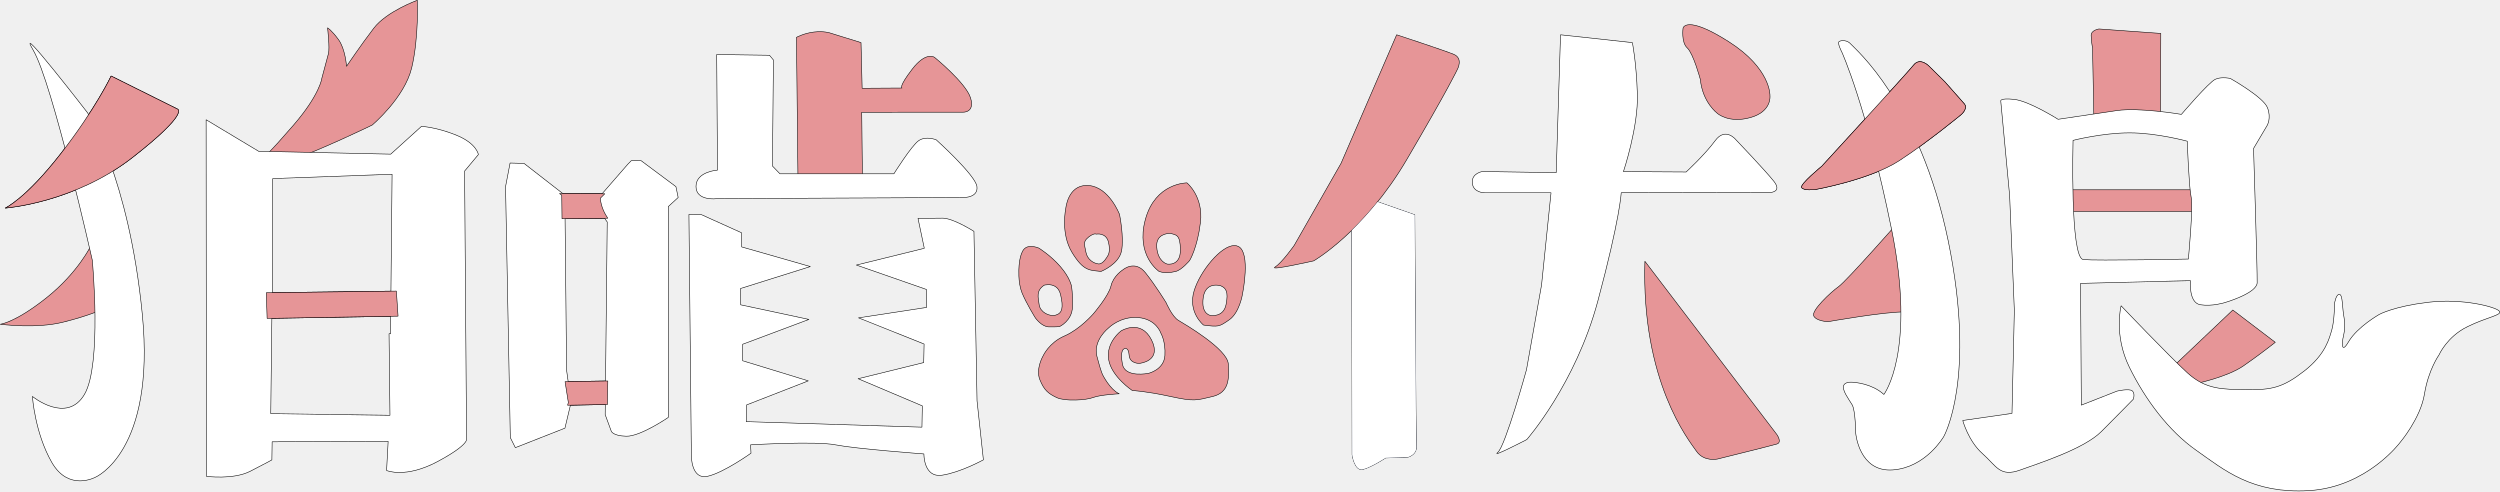
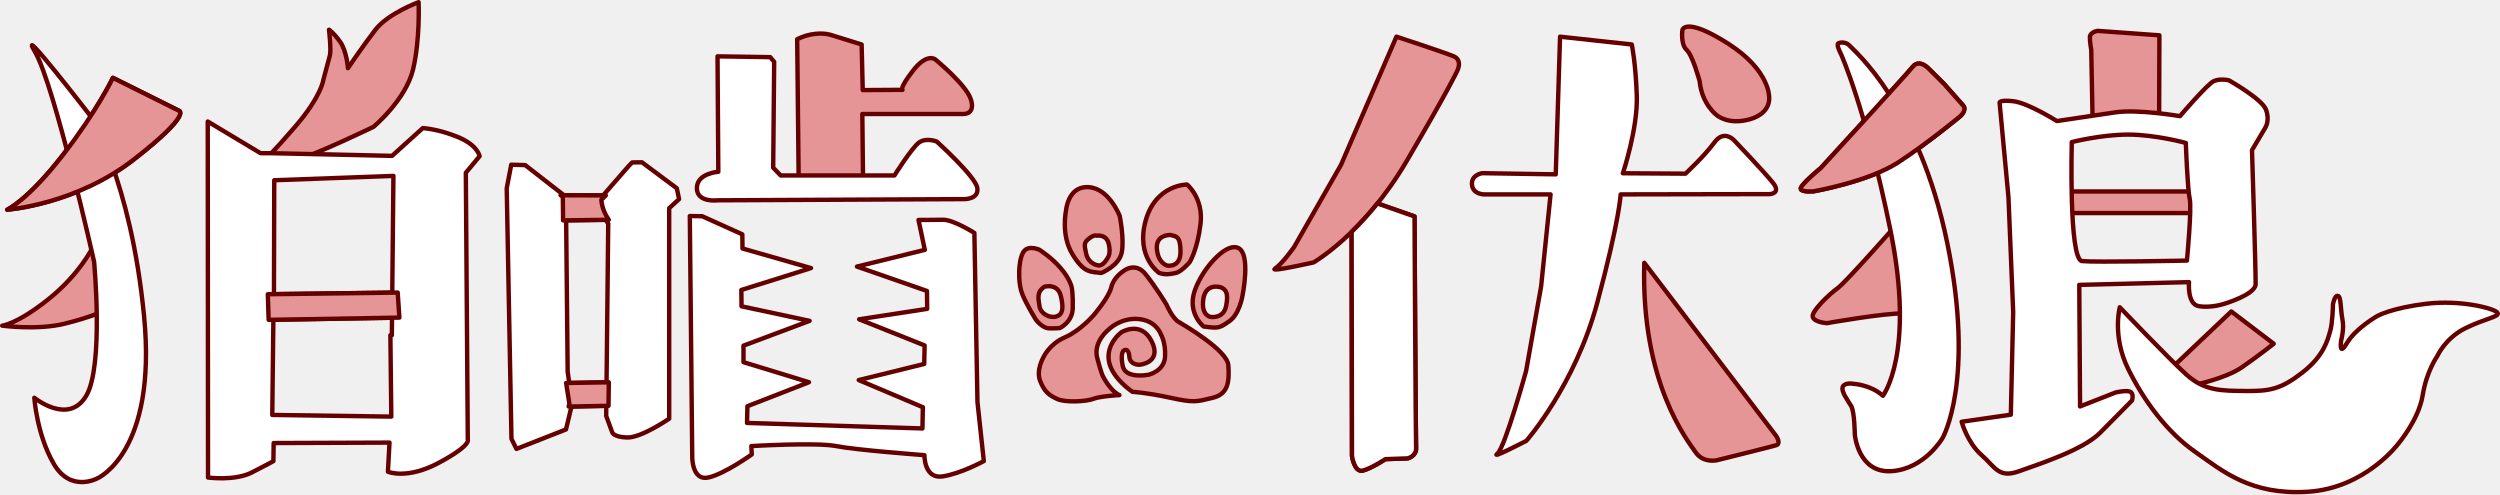
- <svg xmlns="http://www.w3.org/2000/svg" version="1.1" id="svg132" width="282.98" height="55.6" viewBox="0 0 282.98 55.6" xml:space="preserve">
+ <svg xmlns="http://www.w3.org/2000/svg" version="1.1" id="svg132" width="283.418" height="56.04" viewBox="0 0 283.418 56.04" xml:space="preserve">
  <defs id="defs136" />
-   <g id="g138" transform="translate(-595.2174,-374.5137)">
-     <g id="g23767" transform="matrix(0.1534879,0,0,0.1534879,359.3286,67.09553)" style="stroke:#000000;stroke-width:0.391;stroke-dasharray:none;stroke-opacity:1">
-       <g id="g488" transform="matrix(9.348291,0,0,9.348291,1008.48,1293.523)" style="stroke:#000000;stroke-width:0.042;stroke-dasharray:none;stroke-opacity:1">
-         <g id="g11281" style="stroke:#000000;stroke-width:0.042;stroke-dasharray:none;stroke-opacity:1">
-           <g id="g11271" style="stroke:#000000;stroke-width:0.042;stroke-dasharray:none;stroke-opacity:1">
-             <path style="opacity:1;fill:#e69597;fill-opacity:1;stroke:#000000;stroke-width:0.042;stroke-linejoin:round;stroke-dasharray:none;stroke-opacity:1" d="m 63.695,95.262 c 0,0 -1.022,2.132 -3.505,4.109 -2.483,1.978 -3.648,2.088 -3.648,2.088 0,0 2.791,0.374 4.922,-0.154 2.132,-0.527 3.164,-1.033 3.164,-1.033 z" id="path364" />
-             <path style="opacity:1;fill:#cc1e4a;fill-opacity:1;stroke:#000000;stroke-width:0.042;stroke-linejoin:round;stroke-dasharray:none;stroke-opacity:1" d="m 65.288,81.879 c 0,0 -1.209,2.571 -3.977,6.131 -2.769,3.56 -4.373,4.285 -4.373,4.285 0,0 5.428,-0.396 10.043,-3.999 4.615,-3.604 3.516,-3.824 3.516,-3.824 z" id="path11265" />
-             <path style="opacity:1;fill:#ffffff;fill-opacity:1;stroke:#000000;stroke-width:0.042;stroke-linejoin:round;stroke-dasharray:none;stroke-opacity:1" d="m 59.078,107.155 c 0,0 2.704,2.207 4.102,-0.155 1.398,-2.362 0.622,-10.597 0.622,-10.597 0,0 -3.139,-13.985 -4.662,-16.564 -1.523,-2.579 4.289,4.941 4.289,4.941 0,0 3.263,5.097 4.32,15.912 1.057,10.815 -3.692,12.832 -3.692,12.832 0,0 -2.11,1.165 -3.45,-1.165 -1.34,-2.329 -1.529,-5.204 -1.529,-5.204 z" id="path356" />
+   <g id="g138" transform="translate(-602.7762,-364.7369)">
+     <g id="g23767" transform="matrix(0.1534879,0,0,0.1534879,367.1073,57.5387)" style="stroke:#650000;stroke-width:3.258;stroke-dasharray:none;stroke-opacity:1">
+       <g id="g488" transform="matrix(9.348291,0,0,9.348291,1008.48,1293.523)" style="stroke:#650000;stroke-width:0.348;stroke-dasharray:none;stroke-opacity:1">
+         <g id="g11281" style="stroke:#650000;stroke-width:0.348;stroke-dasharray:none;stroke-opacity:1">
+           <g id="g11271" style="stroke:#650000;stroke-width:0.348;stroke-dasharray:none;stroke-opacity:1">
+             <path style="opacity:1;fill:#e69597;fill-opacity:1;stroke:#650000;stroke-width:0.348;stroke-linejoin:round;stroke-dasharray:none;stroke-opacity:1" d="m 63.695,95.262 c 0,0 -1.022,2.132 -3.505,4.109 -2.483,1.978 -3.648,2.088 -3.648,2.088 0,0 2.791,0.374 4.922,-0.154 2.132,-0.527 3.164,-1.033 3.164,-1.033 z" id="path364" />
+             <path style="opacity:1;fill:#cc1e4a;fill-opacity:1;stroke:#650000;stroke-width:0.348;stroke-linejoin:round;stroke-dasharray:none;stroke-opacity:1" d="m 65.288,81.879 c 0,0 -1.209,2.571 -3.977,6.131 -2.769,3.56 -4.373,4.285 -4.373,4.285 0,0 5.428,-0.396 10.043,-3.999 4.615,-3.604 3.516,-3.824 3.516,-3.824 z" id="path11265" />
+             <path style="opacity:1;fill:#ffffff;fill-opacity:1;stroke:#650000;stroke-width:0.348;stroke-linejoin:round;stroke-dasharray:none;stroke-opacity:1" d="m 59.078,107.155 c 0,0 2.704,2.207 4.102,-0.155 1.398,-2.362 0.622,-10.597 0.622,-10.597 0,0 -3.139,-13.985 -4.662,-16.564 -1.523,-2.579 4.289,4.941 4.289,4.941 0,0 3.263,5.097 4.32,15.912 1.057,10.815 -3.692,12.832 -3.692,12.832 0,0 -2.11,1.165 -3.45,-1.165 -1.34,-2.329 -1.529,-5.204 -1.529,-5.204 z" id="path356" />
          </g>
-           <path style="opacity:1;fill:#e69597;fill-opacity:1;stroke:#000000;stroke-width:0.042;stroke-linejoin:round;stroke-dasharray:none;stroke-opacity:1" d="m 65.288,81.879 c 0,0 -1.209,2.571 -3.977,6.131 -2.769,3.56 -4.373,4.285 -4.373,4.285 0,0 5.428,-0.396 10.043,-3.999 4.615,-3.604 3.516,-3.824 3.516,-3.824 z" id="path360" />
+           <path style="opacity:1;fill:#e69597;fill-opacity:1;stroke:#650000;stroke-width:0.348;stroke-linejoin:round;stroke-dasharray:none;stroke-opacity:1" d="m 65.288,81.879 c 0,0 -1.209,2.571 -3.977,6.131 -2.769,3.56 -4.373,4.285 -4.373,4.285 0,0 5.428,-0.396 10.043,-3.999 4.615,-3.604 3.516,-3.824 3.516,-3.824 z" id="path360" />
        </g>
-         <g id="g12079" style="stroke:#000000;stroke-width:0.042;stroke-dasharray:none;stroke-opacity:1">
-           <g id="g11286" style="stroke:#000000;stroke-width:0.042;stroke-dasharray:none;stroke-opacity:1">
-             <path style="display:inline;opacity:1;fill:#cc1e4a;fill-opacity:1;stroke:#000000;stroke-width:0.042;stroke-linejoin:round;stroke-dasharray:none;stroke-opacity:1" d="m 77.528,98.976 0.066,2.022 10.328,-0.176 -0.132,-1.978 z" id="path11273" />
-             <path style="opacity:1;fill:#e69597;fill-opacity:1;stroke:#000000;stroke-width:0.042;stroke-linejoin:round;stroke-dasharray:none;stroke-opacity:1" d="m 83.857,81.11 c 0,0 -0.088,-1.362 -0.637,-2.11 -0.549,-0.747 -0.857,-0.923 -0.857,-0.923 0,0 0.187,1.615 0.066,2.044 -0.121,0.429 -0.516,1.923 -0.516,1.923 0,0 -0.143,1.286 -2.252,3.725 -2.11,2.439 -2.241,2.417 -2.241,2.417 0,0 -0.066,0.989 2.022,0.33 2.088,-0.659 6.439,-2.769 6.439,-2.769 0,0 2.549,-2.132 3.12,-4.527 0.571,-2.395 0.44,-5.318 0.44,-5.318 0,0 -2.417,0.879 -3.428,2.198 -1.011,1.319 -2.154,3.011 -2.154,3.011 z" id="path378" />
-             <path id="path366" style="display:inline;opacity:1;fill:#ffffff;fill-opacity:1;stroke:#000000;stroke-width:0.042;stroke-linejoin:round;stroke-dasharray:none;stroke-opacity:1" d="m 72.782,85.329 0.022,28.128 c 0,0 2.11,0.286 3.45,-0.395 1.34,-0.681 1.714,-0.901 1.714,-0.901 l 0.022,-1.428 9.152,-0.035 -0.124,2.3 c 0,0 1.491,0.653 4.04,-0.715 2.548,-1.367 2.269,-1.803 2.269,-1.803 l -0.155,-21.102 1.088,-1.305 c 0,0 -0.125,-0.87 -1.725,-1.523 -1.6,-0.653 -2.766,-0.699 -2.766,-0.699 l -2.424,2.191 -9.464,-0.208 H 76.957 Z m 14.67,4.298 -0.124,12.586 -0.116,-0.006 0.073,6.437 -9.405,-0.132 0.088,-7.648 0.039,3.9e-4 0.029,-10.896 z" />
+         <g id="g12079" style="stroke:#650000;stroke-width:0.348;stroke-dasharray:none;stroke-opacity:1">
+           <g id="g11286" style="stroke:#650000;stroke-width:0.348;stroke-dasharray:none;stroke-opacity:1">
+             <path style="display:inline;opacity:1;fill:#cc1e4a;fill-opacity:1;stroke:#650000;stroke-width:0.348;stroke-linejoin:round;stroke-dasharray:none;stroke-opacity:1" d="m 77.528,98.976 0.066,2.022 10.328,-0.176 -0.132,-1.978 z" id="path11273" />
+             <path style="opacity:1;fill:#e69597;fill-opacity:1;stroke:#650000;stroke-width:0.348;stroke-linejoin:round;stroke-dasharray:none;stroke-opacity:1" d="m 83.857,81.11 c 0,0 -0.088,-1.362 -0.637,-2.11 -0.549,-0.747 -0.857,-0.923 -0.857,-0.923 0,0 0.187,1.615 0.066,2.044 -0.121,0.429 -0.516,1.923 -0.516,1.923 0,0 -0.143,1.286 -2.252,3.725 -2.11,2.439 -2.241,2.417 -2.241,2.417 0,0 -0.066,0.989 2.022,0.33 2.088,-0.659 6.439,-2.769 6.439,-2.769 0,0 2.549,-2.132 3.12,-4.527 0.571,-2.395 0.44,-5.318 0.44,-5.318 0,0 -2.417,0.879 -3.428,2.198 -1.011,1.319 -2.154,3.011 -2.154,3.011 z" id="path378" />
+             <path id="path366" style="display:inline;opacity:1;fill:#ffffff;fill-opacity:1;stroke:#650000;stroke-width:0.348;stroke-linejoin:round;stroke-dasharray:none;stroke-opacity:1" d="m 72.782,85.329 0.022,28.128 c 0,0 2.11,0.286 3.45,-0.395 1.34,-0.681 1.714,-0.901 1.714,-0.901 l 0.022,-1.428 9.152,-0.035 -0.124,2.3 c 0,0 1.491,0.653 4.04,-0.715 2.548,-1.367 2.269,-1.803 2.269,-1.803 l -0.155,-21.102 1.088,-1.305 c 0,0 -0.125,-0.87 -1.725,-1.523 -1.6,-0.653 -2.766,-0.699 -2.766,-0.699 l -2.424,2.191 -9.464,-0.208 H 76.957 Z m 14.67,4.298 -0.124,12.586 -0.116,-0.006 0.073,6.437 -9.405,-0.132 0.088,-7.648 0.039,3.9e-4 0.029,-10.896 z" />
          </g>
-           <path style="display:inline;opacity:1;fill:#e69597;fill-opacity:1;stroke:#000000;stroke-width:0.042;stroke-linejoin:round;stroke-dasharray:none;stroke-opacity:1" d="m 77.528,98.976 0.066,2.022 10.328,-0.176 -0.132,-1.978 z" id="path376" />
+           <path style="display:inline;opacity:1;fill:#e69597;fill-opacity:1;stroke:#650000;stroke-width:0.348;stroke-linejoin:round;stroke-dasharray:none;stroke-opacity:1" d="m 77.528,98.976 0.066,2.022 10.328,-0.176 -0.132,-1.978 z" id="path376" />
        </g>
      </g>
-       <g id="g497" transform="matrix(9.348291,0,0,9.348291,1008.48,1293.523)" style="stroke:#000000;stroke-width:0.042;stroke-dasharray:none;stroke-opacity:1">
-         <g id="g12146" style="stroke:#000000;stroke-width:0.042;stroke-dasharray:none;stroke-opacity:1">
-           <g id="g12547" style="stroke:#000000;stroke-width:0.042;stroke-dasharray:none;stroke-opacity:1">
-             <path style="opacity:1;fill:#cc1e4a;fill-opacity:1;stroke:#000000;stroke-width:0.042;stroke-linejoin:round;stroke-dasharray:none;stroke-opacity:1" d="m 100.229,106.008 0.044,1.868 6.219,-0.132 -0.11,-1.846 z" id="path386" />
-             <path style="opacity:1;fill:#cc1e4a;fill-opacity:1;stroke:#000000;stroke-width:0.042;stroke-linejoin:round;stroke-dasharray:none;stroke-opacity:1" d="m 100.009,91.153 v 2 l 6.307,-0.088 -0.044,-1.89 z" id="path384" />
-             <path style="opacity:1;fill:#ffffff;fill-opacity:1;stroke:#000000;stroke-width:0.042;stroke-linejoin:round;stroke-dasharray:none;stroke-opacity:1" d="m 101.08,91.275 -3.217,-2.502 -1.103,-0.031 -0.357,1.865 0.376,19.797 0.396,0.791 3.912,-1.538 0.483,-2.022 -0.352,-2.549 z" id="path380" />
-             <path style="display:inline;opacity:1;fill:#ffffff;fill-opacity:1;stroke:#000000;stroke-width:0.042;stroke-linejoin:round;stroke-dasharray:none;stroke-opacity:1" d="m 103.713,91.517 2.329,-2.675 0.275,-0.281 0.769,-0.011 2.758,2.055 0.176,0.857 -0.78,0.714 10e-4,16.633 c 0,0 -2.21,1.518 -3.319,1.485 -1.11,-0.033 -1.187,-0.418 -1.187,-0.418 l -0.472,-1.286 0.161,-15.196 c 0,0 -0.645,-0.804 -0.711,-1.878 z" id="path382" />
+       <g id="g497" transform="matrix(9.348291,0,0,9.348291,1008.48,1293.523)" style="stroke:#650000;stroke-width:0.348;stroke-dasharray:none;stroke-opacity:1">
+         <g id="g12146" style="stroke:#650000;stroke-width:0.348;stroke-dasharray:none;stroke-opacity:1">
+           <g id="g12547" style="stroke:#650000;stroke-width:0.348;stroke-dasharray:none;stroke-opacity:1">
+             <path style="opacity:1;fill:#cc1e4a;fill-opacity:1;stroke:#650000;stroke-width:0.348;stroke-linejoin:round;stroke-dasharray:none;stroke-opacity:1" d="m 100.229,106.008 0.044,1.868 6.219,-0.132 -0.11,-1.846 z" id="path386" />
+             <path style="opacity:1;fill:#cc1e4a;fill-opacity:1;stroke:#650000;stroke-width:0.348;stroke-linejoin:round;stroke-dasharray:none;stroke-opacity:1" d="m 100.009,91.153 v 2 l 6.307,-0.088 -0.044,-1.89 z" id="path384" />
+             <path style="opacity:1;fill:#ffffff;fill-opacity:1;stroke:#650000;stroke-width:0.348;stroke-linejoin:round;stroke-dasharray:none;stroke-opacity:1" d="m 101.08,91.275 -3.217,-2.502 -1.103,-0.031 -0.357,1.865 0.376,19.797 0.396,0.791 3.912,-1.538 0.483,-2.022 -0.352,-2.549 z" id="path380" />
+             <path style="display:inline;opacity:1;fill:#ffffff;fill-opacity:1;stroke:#650000;stroke-width:0.348;stroke-linejoin:round;stroke-dasharray:none;stroke-opacity:1" d="m 103.713,91.517 2.329,-2.675 0.275,-0.281 0.769,-0.011 2.758,2.055 0.176,0.857 -0.78,0.714 10e-4,16.633 c 0,0 -2.21,1.518 -3.319,1.485 -1.11,-0.033 -1.187,-0.418 -1.187,-0.418 l -0.472,-1.286 0.161,-15.196 c 0,0 -0.645,-0.804 -0.711,-1.878 z" id="path382" />
          </g>
-           <path id="path12529" style="opacity:1;fill:#e69597;fill-opacity:1;stroke:#000000;stroke-width:0.042;stroke-linejoin:round;stroke-dasharray:none;stroke-opacity:1" d="m 104.469,105.935 -3.372,0.053 0.26,1.646 -0.059,0.215 3.149,-0.059 z" />
-           <path id="path12531" style="opacity:1;fill:#e69597;fill-opacity:1;stroke:#000000;stroke-width:0.042;stroke-linejoin:round;stroke-dasharray:none;stroke-opacity:1" d="m 100.66,91.156 0.176,0.119 0.021,1.863 3.61,-0.043 c -0.225,-0.328 -0.54,-0.898 -0.588,-1.577 l 0.353,-0.35 z" />
+           <path id="path12529" style="opacity:1;fill:#e69597;fill-opacity:1;stroke:#650000;stroke-width:0.348;stroke-linejoin:round;stroke-dasharray:none;stroke-opacity:1" d="m 104.469,105.935 -3.372,0.053 0.26,1.646 -0.059,0.215 3.149,-0.059 z" />
+           <path id="path12531" style="opacity:1;fill:#e69597;fill-opacity:1;stroke:#650000;stroke-width:0.348;stroke-linejoin:round;stroke-dasharray:none;stroke-opacity:1" d="m 100.66,91.156 0.176,0.119 0.021,1.863 3.61,-0.043 c -0.225,-0.328 -0.54,-0.898 -0.588,-1.577 l 0.353,-0.35 z" />
        </g>
-         <g id="g12152" style="stroke:#000000;stroke-width:0.042;stroke-dasharray:none;stroke-opacity:1">
-           <path style="opacity:1;fill:#e69597;fill-opacity:1;stroke:#000000;stroke-width:0.042;stroke-linejoin:round;stroke-dasharray:none;stroke-opacity:1" d="m 124.533,82.846 -0.088,-3.604 -2.435,-0.756 c 0,0 -0.482,-0.171 -1.274,-0.078 -0.792,0.093 -1.383,0.42 -1.383,0.42 l 0.115,10.885 5.087,0.044 -0.055,-5.021 7.991,-0.003 c 0,0 0.964,0.047 0.59,-1.139 -0.374,-1.187 -2.835,-3.186 -2.835,-3.186 0,0 -0.659,-0.505 -1.758,0.923 -1.099,1.428 -0.813,1.494 -0.813,1.494 z" id="path390" />
-           <path style="opacity:1;fill:#ffffff;fill-opacity:1;stroke:#000000;stroke-width:0.042;stroke-linejoin:round;stroke-dasharray:none;stroke-opacity:1" d="m 113.122,89.301 c 0,0 -1.694,0.109 -1.694,1.29 0,1.181 1.647,0.963 1.647,0.963 l 19.478,-0.094 c 0,0 1.165,0.022 1.033,-0.879 -0.132,-0.901 -3.208,-3.67 -3.208,-3.67 0,0 -0.813,-0.33 -1.384,0.066 -0.571,0.396 -1.956,2.615 -1.956,2.615 h -8.988 l -0.593,-0.615 0.078,-8.362 -0.311,-0.373 -4.164,-0.062 z" id="path388" />
-           <path style="opacity:1;fill:#ffffff;fill-opacity:1;stroke:#000000;stroke-width:0.042;stroke-linejoin:round;stroke-dasharray:none;stroke-opacity:1" d="m 115.033,95.361 -0.015,-1.119 -3.17,-1.43 -0.979,-0.016 0.193,19.056 c 0,0 -0.011,1.89 1.275,1.604 1.286,-0.286 3.428,-1.824 3.428,-1.824 l -0.033,-0.659 c 0,0 5.16,-0.307 6.713,0.003 1.554,0.311 6.961,0.715 6.961,0.715 0,0 -0.031,1.896 1.43,1.678 1.461,-0.218 3.263,-1.212 3.263,-1.212 l -0.502,-4.662 -0.244,-13.363 c 0,0 -1.663,-1.057 -2.486,-1.041 -0.824,0.016 -1.927,0.016 -1.927,0.016 l 0.497,2.362 -5.361,1.321 5.532,1.927 0.015,1.414 -5.376,0.824 5.174,2.067 -0.031,1.461 -5.174,1.274 5.066,2.144 -0.031,1.678 -13.861,-0.435 0.031,-1.321 4.864,-1.896 -5.174,-1.585 v -1.305 l 5.221,-1.958 -5.376,-1.15 -0.015,-1.29 5.505,-1.73 z" id="path392" />
+         <g id="g12152" style="stroke:#650000;stroke-width:0.348;stroke-dasharray:none;stroke-opacity:1">
+           <path style="opacity:1;fill:#e69597;fill-opacity:1;stroke:#650000;stroke-width:0.348;stroke-linejoin:round;stroke-dasharray:none;stroke-opacity:1" d="m 124.533,82.846 -0.088,-3.604 -2.435,-0.756 c 0,0 -0.482,-0.171 -1.274,-0.078 -0.792,0.093 -1.383,0.42 -1.383,0.42 l 0.115,10.885 5.087,0.044 -0.055,-5.021 7.991,-0.003 c 0,0 0.964,0.047 0.59,-1.139 -0.374,-1.187 -2.835,-3.186 -2.835,-3.186 0,0 -0.659,-0.505 -1.758,0.923 -1.099,1.428 -0.813,1.494 -0.813,1.494 z" id="path390" />
+           <path style="opacity:1;fill:#ffffff;fill-opacity:1;stroke:#650000;stroke-width:0.348;stroke-linejoin:round;stroke-dasharray:none;stroke-opacity:1" d="m 113.122,89.301 c 0,0 -1.694,0.109 -1.694,1.29 0,1.181 1.647,0.963 1.647,0.963 l 19.478,-0.094 c 0,0 1.165,0.022 1.033,-0.879 -0.132,-0.901 -3.208,-3.67 -3.208,-3.67 0,0 -0.813,-0.33 -1.384,0.066 -0.571,0.396 -1.956,2.615 -1.956,2.615 h -8.988 l -0.593,-0.615 0.078,-8.362 -0.311,-0.373 -4.164,-0.062 z" id="path388" />
+           <path style="opacity:1;fill:#ffffff;fill-opacity:1;stroke:#650000;stroke-width:0.348;stroke-linejoin:round;stroke-dasharray:none;stroke-opacity:1" d="m 115.033,95.361 -0.015,-1.119 -3.17,-1.43 -0.979,-0.016 0.193,19.056 c 0,0 -0.011,1.89 1.275,1.604 1.286,-0.286 3.428,-1.824 3.428,-1.824 l -0.033,-0.659 c 0,0 5.16,-0.307 6.713,0.003 1.554,0.311 6.961,0.715 6.961,0.715 0,0 -0.031,1.896 1.43,1.678 1.461,-0.218 3.263,-1.212 3.263,-1.212 l -0.502,-4.662 -0.244,-13.363 c 0,0 -1.663,-1.057 -2.486,-1.041 -0.824,0.016 -1.927,0.016 -1.927,0.016 l 0.497,2.362 -5.361,1.321 5.532,1.927 0.015,1.414 -5.376,0.824 5.174,2.067 -0.031,1.461 -5.174,1.274 5.066,2.144 -0.031,1.678 -13.861,-0.435 0.031,-1.321 4.864,-1.896 -5.174,-1.585 v -1.305 l 5.221,-1.958 -5.376,-1.15 -0.015,-1.29 5.505,-1.73 z" id="path392" />
        </g>
      </g>
-       <g id="g504" transform="matrix(9.348291,0,0,9.348291,1008.48,1293.523)" style="stroke:#000000;stroke-width:0.042;stroke-dasharray:none;stroke-opacity:1">
-         <g id="g12387" style="stroke:#000000;stroke-width:0.042;stroke-dasharray:none;stroke-opacity:1">
-           <path style="opacity:1;fill:#223971;fill-opacity:1;stroke:#000000;stroke-width:0.042;stroke-linejoin:round;stroke-dasharray:none;stroke-opacity:1" d="m 163.157,91.088 0.031,20.667 c 0,0 0.186,1.336 0.87,1.15 0.684,-0.186 1.771,-0.901 1.771,-0.901 l 1.771,-0.062 c 0,0 0.684,-0.186 0.653,-0.808 -0.031,-0.622 -0.124,-18.305 -0.124,-18.305 z" id="path394" />
-           <path style="opacity:1;fill:#e69597;fill-opacity:1;stroke:#000000;stroke-width:0.042;stroke-linejoin:round;stroke-dasharray:none;stroke-opacity:1" d="m 166.7,78.626 -4.382,10.131 -3.701,6.483 c 0,0 -0.967,1.373 -1.505,1.703 -0.538,0.33 3.044,-0.483 3.044,-0.483 0,0 3.997,-2.288 7.353,-8.01 3.356,-5.722 3.978,-7.089 3.978,-7.089 0,0 0.492,-0.877 -0.289,-1.196 -0.78,-0.319 -4.497,-1.539 -4.497,-1.539 z" id="path396" />
+       <g id="g504" transform="matrix(9.348291,0,0,9.348291,1008.48,1293.523)" style="stroke:#650000;stroke-width:0.348;stroke-dasharray:none;stroke-opacity:1">
+         <g id="g12387" style="stroke:#650000;stroke-width:0.348;stroke-dasharray:none;stroke-opacity:1">
+           <path style="opacity:1;fill:#223971;fill-opacity:1;stroke:#650000;stroke-width:0.348;stroke-linejoin:round;stroke-dasharray:none;stroke-opacity:1" d="m 163.157,91.088 0.031,20.667 c 0,0 0.186,1.336 0.87,1.15 0.684,-0.186 1.771,-0.901 1.771,-0.901 l 1.771,-0.062 c 0,0 0.684,-0.186 0.653,-0.808 -0.031,-0.622 -0.124,-18.305 -0.124,-18.305 z" id="path394" />
+           <path style="opacity:1;fill:#e69597;fill-opacity:1;stroke:#650000;stroke-width:0.348;stroke-linejoin:round;stroke-dasharray:none;stroke-opacity:1" d="m 166.7,78.626 -4.382,10.131 -3.701,6.483 c 0,0 -0.967,1.373 -1.505,1.703 -0.538,0.33 3.044,-0.483 3.044,-0.483 0,0 3.997,-2.288 7.353,-8.01 3.356,-5.722 3.978,-7.089 3.978,-7.089 0,0 0.492,-0.877 -0.289,-1.196 -0.78,-0.319 -4.497,-1.539 -4.497,-1.539 z" id="path396" />
        </g>
-         <g id="g12220" style="stroke:#000000;stroke-width:0.042;stroke-dasharray:none;stroke-opacity:1">
-           <path style="opacity:1;fill:#ffffff;fill-opacity:1;stroke:#000000;stroke-width:0.042;stroke-linejoin:round;stroke-dasharray:none;stroke-opacity:1" d="M 179.628,78.626 179.286,89.503 173.475,89.41 c 0,0 -0.87,0.124 -0.808,0.901 0.062,0.777 0.959,0.777 0.959,0.777 h 5.252 l -0.747,7.272 -1.187,6.68 c 0,0 -1.67,6.043 -2.263,6.527 -0.593,0.483 2.285,-1.011 2.285,-1.011 0,0 3.846,-4.373 5.604,-10.922 1.758,-6.549 1.846,-8.547 1.846,-8.547 l 11.779,-0.023 c 0,0 0.923,-0.044 0.264,-0.879 -0.659,-0.835 -2.989,-3.274 -2.989,-3.274 0,0 -0.827,-1.044 -1.643,0.067 -0.816,1.111 -2.292,2.471 -2.292,2.471 L 184.591,89.417 c 0,0 1.187,-3.538 1.099,-6.131 -0.088,-2.593 -0.396,-4.043 -0.396,-4.043 z" id="path398" />
-           <path style="opacity:1;fill:#e69597;fill-opacity:1;stroke:#000000;stroke-width:0.042;stroke-linejoin:round;stroke-dasharray:none;stroke-opacity:1" d="m 190.656,82.143 c 0,0 -0.549,-2.044 -1.033,-2.483 -0.483,-0.44 -0.33,-1.56 -0.33,-1.56 0,0 0.22,-1.077 3.582,1.055 3.362,2.132 3.274,4.263 3.274,4.263 0,0 0.176,1.253 -1.538,1.736 C 192.898,85.637 192,84.824 192,84.824 c 0,0 -1.168,-0.857 -1.344,-2.681 z" id="path400" />
-           <path style="opacity:1;fill:#e69597;fill-opacity:1;stroke:#000000;stroke-width:0.042;stroke-linejoin:round;stroke-dasharray:none;stroke-opacity:1" d="m 186.283,96.493 10.412,13.669 c 0,0 0.435,0.615 0,0.747 -0.435,0.132 -4.695,1.187 -4.695,1.187 0,0 -1.06,0.235 -1.65,-0.62 -0.59,-0.855 -4.352,-5.467 -4.067,-14.982 z" id="path402" />
+         <g id="g12220" style="stroke:#650000;stroke-width:0.348;stroke-dasharray:none;stroke-opacity:1">
+           <path style="opacity:1;fill:#ffffff;fill-opacity:1;stroke:#650000;stroke-width:0.348;stroke-linejoin:round;stroke-dasharray:none;stroke-opacity:1" d="M 179.628,78.626 179.286,89.503 173.475,89.41 c 0,0 -0.87,0.124 -0.808,0.901 0.062,0.777 0.959,0.777 0.959,0.777 h 5.252 l -0.747,7.272 -1.187,6.68 c 0,0 -1.67,6.043 -2.263,6.527 -0.593,0.483 2.285,-1.011 2.285,-1.011 0,0 3.846,-4.373 5.604,-10.922 1.758,-6.549 1.846,-8.547 1.846,-8.547 l 11.779,-0.023 c 0,0 0.923,-0.044 0.264,-0.879 -0.659,-0.835 -2.989,-3.274 -2.989,-3.274 0,0 -0.827,-1.044 -1.643,0.067 -0.816,1.111 -2.292,2.471 -2.292,2.471 L 184.591,89.417 c 0,0 1.187,-3.538 1.099,-6.131 -0.088,-2.593 -0.396,-4.043 -0.396,-4.043 z" id="path398" />
+           <path style="opacity:1;fill:#e69597;fill-opacity:1;stroke:#650000;stroke-width:0.348;stroke-linejoin:round;stroke-dasharray:none;stroke-opacity:1" d="m 190.656,82.143 c 0,0 -0.549,-2.044 -1.033,-2.483 -0.483,-0.44 -0.33,-1.56 -0.33,-1.56 0,0 0.22,-1.077 3.582,1.055 3.362,2.132 3.274,4.263 3.274,4.263 0,0 0.176,1.253 -1.538,1.736 C 192.898,85.637 192,84.824 192,84.824 c 0,0 -1.168,-0.857 -1.344,-2.681 z" id="path400" />
+           <path style="opacity:1;fill:#e69597;fill-opacity:1;stroke:#650000;stroke-width:0.348;stroke-linejoin:round;stroke-dasharray:none;stroke-opacity:1" d="m 186.283,96.493 10.412,13.669 c 0,0 0.435,0.615 0,0.747 -0.435,0.132 -4.695,1.187 -4.695,1.187 0,0 -1.06,0.235 -1.65,-0.62 -0.59,-0.855 -4.352,-5.467 -4.067,-14.982 z" id="path402" />
        </g>
-         <path id="path12380" style="opacity:1;fill:#ffffff;fill-opacity:1;stroke:none;stroke-width:0.042;stroke-linejoin:round;stroke-dasharray:none;stroke-opacity:1" d="m 165.198,91.803 c -0.71,0.882 -1.403,1.627 -2.037,2.244 l 0.027,17.708 c 0,0 0.186,1.336 0.87,1.15 0.684,-0.186 1.771,-0.901 1.771,-0.901 l 1.772,-0.062 c 0,0 0.684,-0.186 0.652,-0.808 -0.031,-0.622 -0.124,-18.305 -0.124,-18.305 z" />
+         <path id="path12380" style="opacity:1;fill:#ffffff;fill-opacity:1;stroke:#650000;stroke-width:0.348;stroke-linejoin:round;stroke-dasharray:none;stroke-opacity:1" d="m 165.198,91.803 c -0.71,0.882 -1.403,1.627 -2.037,2.244 l 0.027,17.708 c 0,0 0.186,1.336 0.87,1.15 0.684,-0.186 1.771,-0.901 1.771,-0.901 l 1.772,-0.062 c 0,0 0.684,-0.186 0.652,-0.808 -0.031,-0.622 -0.124,-18.305 -0.124,-18.305 z" />
      </g>
-       <g id="g514" transform="matrix(9.348291,0,0,9.348291,1008.48,1293.523)" style="stroke:#000000;stroke-width:0.042;stroke-dasharray:none;stroke-opacity:1">
-         <g id="g12308" style="stroke:#000000;stroke-width:0.042;stroke-dasharray:none;stroke-opacity:1">
-           <g id="g12228" style="stroke:#000000;stroke-width:0.042;stroke-dasharray:none;stroke-opacity:1">
-             <path style="opacity:1;fill:#cc1e4a;fill-opacity:1;stroke:#000000;stroke-width:0.042;stroke-linejoin:round;stroke-dasharray:none;stroke-opacity:1" d="m 209.95,82.341 -1.231,-1.22 c 0,0 -0.714,-0.758 -1.231,-0.11 -0.516,0.648 -7.252,7.988 -7.252,7.988 0,0 -1.714,1.405 -1.59,1.669 0.124,0.264 1.041,0.171 1.041,0.171 0,0 4.327,-0.764 6.657,-2.28 2.33,-1.516 4.901,-3.648 4.901,-3.648 0,0 0.56,-0.483 0.22,-0.857 -0.34,-0.374 -1.516,-1.714 -1.516,-1.714 z" id="path12222" />
-             <path style="opacity:1;fill:#e69597;fill-opacity:1;stroke:#000000;stroke-width:0.042;stroke-linejoin:round;stroke-dasharray:none;stroke-opacity:1" d="m 206.346,93.328 c 0,0 -4.157,4.725 -4.781,5.164 -0.624,0.44 -2.162,1.89 -1.965,2.307 0.198,0.418 1.121,0.461 1.121,0.461 0,0 4.571,-0.813 6.109,-0.769 1.538,0.044 -0.484,-7.164 -0.484,-7.164 z" id="path406" />
-             <path style="opacity:1;fill:#ffffff;fill-opacity:1;stroke:#000000;stroke-width:0.042;stroke-linejoin:round;stroke-dasharray:none;stroke-opacity:1" d="m 205.138,106.997 c 0,0 2.571,-3.362 0.593,-13.075 -1.978,-9.713 -3.912,-13.932 -3.912,-13.932 0,0 -0.385,-0.725 -0.209,-0.835 0.176,-0.11 0.648,-0.121 0.923,0.209 0.275,0.33 5.439,4.626 7.68,15.525 2.241,10.9 -0.352,15.427 -0.352,15.427 0,0 -1.406,2.461 -4.043,2.637 -2.637,0.176 -2.901,-2.879 -2.901,-2.879 0,0 -0.022,-1.824 -0.286,-2.263 -0.264,-0.44 -0.835,-1.187 -0.659,-1.538 0.176,-0.352 0.835,-0.22 0.835,-0.22 0,0 1.362,0.066 2.329,0.945 z" id="path404" />
+       <g id="g514" transform="matrix(9.348291,0,0,9.348291,1008.48,1293.523)" style="stroke:#650000;stroke-width:0.348;stroke-dasharray:none;stroke-opacity:1">
+         <g id="g12308" style="stroke:#650000;stroke-width:0.348;stroke-dasharray:none;stroke-opacity:1">
+           <g id="g12228" style="stroke:#650000;stroke-width:0.348;stroke-dasharray:none;stroke-opacity:1">
+             <path style="opacity:1;fill:#cc1e4a;fill-opacity:1;stroke:#650000;stroke-width:0.348;stroke-linejoin:round;stroke-dasharray:none;stroke-opacity:1" d="m 209.95,82.341 -1.231,-1.22 c 0,0 -0.714,-0.758 -1.231,-0.11 -0.516,0.648 -7.252,7.988 -7.252,7.988 0,0 -1.714,1.405 -1.59,1.669 0.124,0.264 1.041,0.171 1.041,0.171 0,0 4.327,-0.764 6.657,-2.28 2.33,-1.516 4.901,-3.648 4.901,-3.648 0,0 0.56,-0.483 0.22,-0.857 -0.34,-0.374 -1.516,-1.714 -1.516,-1.714 z" id="path12222" />
+             <path style="opacity:1;fill:#e69597;fill-opacity:1;stroke:#650000;stroke-width:0.348;stroke-linejoin:round;stroke-dasharray:none;stroke-opacity:1" d="m 206.346,93.328 c 0,0 -4.157,4.725 -4.781,5.164 -0.624,0.44 -2.162,1.89 -1.965,2.307 0.198,0.418 1.121,0.461 1.121,0.461 0,0 4.571,-0.813 6.109,-0.769 1.538,0.044 -0.484,-7.164 -0.484,-7.164 z" id="path406" />
+             <path style="opacity:1;fill:#ffffff;fill-opacity:1;stroke:#650000;stroke-width:0.348;stroke-linejoin:round;stroke-dasharray:none;stroke-opacity:1" d="m 205.138,106.997 c 0,0 2.571,-3.362 0.593,-13.075 -1.978,-9.713 -3.912,-13.932 -3.912,-13.932 0,0 -0.385,-0.725 -0.209,-0.835 0.176,-0.11 0.648,-0.121 0.923,0.209 0.275,0.33 5.439,4.626 7.68,15.525 2.241,10.9 -0.352,15.427 -0.352,15.427 0,0 -1.406,2.461 -4.043,2.637 -2.637,0.176 -2.901,-2.879 -2.901,-2.879 0,0 -0.022,-1.824 -0.286,-2.263 -0.264,-0.44 -0.835,-1.187 -0.659,-1.538 0.176,-0.352 0.835,-0.22 0.835,-0.22 0,0 1.362,0.066 2.329,0.945 z" id="path404" />
          </g>
-           <path style="opacity:1;fill:#e69597;fill-opacity:1;stroke:#000000;stroke-width:0.042;stroke-linejoin:round;stroke-dasharray:none;stroke-opacity:1" d="m 209.95,82.341 -1.231,-1.22 c 0,0 -0.714,-0.758 -1.231,-0.11 -0.516,0.648 -7.252,7.988 -7.252,7.988 0,0 -1.714,1.405 -1.59,1.669 0.124,0.264 1.041,0.171 1.041,0.171 0,0 4.327,-0.764 6.657,-2.28 2.33,-1.516 4.901,-3.648 4.901,-3.648 0,0 0.56,-0.483 0.22,-0.857 -0.34,-0.374 -1.516,-1.714 -1.516,-1.714 z" id="path408" />
+           <path style="opacity:1;fill:#e69597;fill-opacity:1;stroke:#650000;stroke-width:0.348;stroke-linejoin:round;stroke-dasharray:none;stroke-opacity:1" d="m 209.95,82.341 -1.231,-1.22 c 0,0 -0.714,-0.758 -1.231,-0.11 -0.516,0.648 -7.252,7.988 -7.252,7.988 0,0 -1.714,1.405 -1.59,1.669 0.124,0.264 1.041,0.171 1.041,0.171 0,0 4.327,-0.764 6.657,-2.28 2.33,-1.516 4.901,-3.648 4.901,-3.648 0,0 0.56,-0.483 0.22,-0.857 -0.34,-0.374 -1.516,-1.714 -1.516,-1.714 z" id="path408" />
        </g>
-         <g id="g12301" style="stroke:#000000;stroke-width:0.042;stroke-dasharray:none;stroke-opacity:1">
-           <path style="opacity:1;fill:#e69597;fill-opacity:1;stroke:#000000;stroke-width:0.042;stroke-linejoin:round;stroke-dasharray:none;stroke-opacity:1" d="m 221.597,79.682 0.11,5.736 5.252,-0.11 0.022,-6.79 -4.878,-0.352 c 0,0 -0.615,0.091 -0.615,0.505 0,0.414 0.11,1.011 0.11,1.011 z" id="path447" />
-           <path style="opacity:1;fill:#e69597;fill-opacity:1;stroke:#000000;stroke-width:0.042;stroke-linejoin:round;stroke-dasharray:none;stroke-opacity:1" d="m 219.487,90.856 0.088,1.704 h 10.724 l 0.022,-1.704 z" id="path449" />
-           <path style="opacity:1;fill:#e69597;fill-opacity:1;stroke:#000000;stroke-width:0.042;stroke-linejoin:round;stroke-dasharray:none;stroke-opacity:1" d="m 232.662,100.338 -4.615,4.373 1.637,1.45 c 0,0 2.527,-0.527 3.802,-1.406 1.275,-0.879 2.527,-1.868 2.527,-1.868 z" id="path445" />
-           <path id="path410" style="opacity:1;fill:#ffffff;fill-opacity:1;stroke:#000000;stroke-width:0.042;stroke-linejoin:round;stroke-dasharray:none;stroke-opacity:1" d="m 231.883,82.016 c -0.195,0.004 -0.412,0.035 -0.604,0.122 -0.513,0.233 -2.673,2.766 -2.673,2.766 0,0 -3.295,-0.563 -5.097,-0.3 -1.802,0.264 -4.63,0.688 -4.63,0.688 0,0 -2.284,-1.445 -3.465,-1.57 -1.181,-0.124 -1.057,0.14 -1.057,0.14 l 0.699,7.443 0.373,9.075 -0.186,8.111 -3.885,0.56 c 0,0 0.435,1.621 1.554,2.613 1.119,0.992 1.367,1.878 2.983,1.295 1.616,-0.583 5.035,-1.671 6.402,-3.038 1.367,-1.367 2.518,-2.548 2.518,-2.548 0,0 0.155,-0.435 -0.078,-0.652 -0.233,-0.218 -1.212,0.015 -1.212,0.015 l -2.812,1.104 -0.062,-9.603 8.671,-0.218 c 0,0 -0.164,1.749 0.78,1.902 0.945,0.154 1.955,-0.176 1.955,-0.176 0,0 2.505,-0.725 2.527,-1.56 0.022,-0.835 -0.286,-10.592 -0.286,-10.592 l 1.067,-1.804 c 0,0 0.357,-0.575 0.031,-1.414 -0.326,-0.839 -2.921,-2.3 -2.921,-2.3 0,0 -0.267,-0.067 -0.593,-0.06 z m -7.363,4.346 c 2.154,0 4.549,0.659 4.549,0.659 0,0 0.132,3.67 0.307,4.417 0.176,0.747 -0.22,4.879 -0.22,4.879 0,0 -7.232,0.148 -8.289,0.039 -1.057,-0.109 -0.808,-9.401 -0.808,-9.401 0,-10e-7 2.307,-0.593 4.46,-0.593 z" />
-           <path style="opacity:1;fill:#ffffff;fill-opacity:1;stroke:#000000;stroke-width:0.042;stroke-linejoin:round;stroke-dasharray:none;stroke-opacity:1" d="m 223.851,100.007 c 0,0 -0.606,2.284 0.653,4.848 1.259,2.564 3.108,5.035 5.283,6.557 2.175,1.523 4.382,3.45 8.919,3.17 4.537,-0.28 7.148,-3.791 7.148,-3.791 0,0 1.616,-1.896 1.927,-3.823 0.311,-1.927 1.15,-3.092 1.15,-3.092 0,0 0.622,-1.43 2.238,-2.222 1.616,-0.792 2.766,-0.901 2.517,-1.228 -0.249,-0.326 -2.875,-1.026 -5.609,-0.699 -2.735,0.326 -3.869,0.963 -3.869,0.963 0,0 -1.725,0.979 -2.409,2.144 -0.684,1.165 -0.451,-0.249 -0.451,-0.249 0,0 0.249,-0.855 0.093,-1.632 -0.155,-0.777 -0.093,-1.787 -0.357,-1.849 -0.264,-0.062 -0.388,0.668 -0.388,0.668 0,0 -0.024,1.465 -0.222,2.124 -0.198,0.659 -0.461,1.912 -2.176,3.252 -1.714,1.34 -2.615,1.494 -4.527,1.472 -1.912,-0.022 -3.23,0 -4.681,-1.319 -1.45,-1.319 -5.239,-5.297 -5.239,-5.297 z" id="path415" />
+         <g id="g12301" style="stroke:#650000;stroke-width:0.348;stroke-dasharray:none;stroke-opacity:1">
+           <path style="opacity:1;fill:#e69597;fill-opacity:1;stroke:#650000;stroke-width:0.348;stroke-linejoin:round;stroke-dasharray:none;stroke-opacity:1" d="m 221.597,79.682 0.11,5.736 5.252,-0.11 0.022,-6.79 -4.878,-0.352 c 0,0 -0.615,0.091 -0.615,0.505 0,0.414 0.11,1.011 0.11,1.011 z" id="path447" />
+           <path style="opacity:1;fill:#e69597;fill-opacity:1;stroke:#650000;stroke-width:0.348;stroke-linejoin:round;stroke-dasharray:none;stroke-opacity:1" d="m 219.487,90.856 0.088,1.704 h 10.724 l 0.022,-1.704 z" id="path449" />
+           <path style="opacity:1;fill:#e69597;fill-opacity:1;stroke:#650000;stroke-width:0.348;stroke-linejoin:round;stroke-dasharray:none;stroke-opacity:1" d="m 232.662,100.338 -4.615,4.373 1.637,1.45 c 0,0 2.527,-0.527 3.802,-1.406 1.275,-0.879 2.527,-1.868 2.527,-1.868 z" id="path445" />
+           <path id="path410" style="opacity:1;fill:#ffffff;fill-opacity:1;stroke:#650000;stroke-width:0.348;stroke-linejoin:round;stroke-dasharray:none;stroke-opacity:1" d="m 231.883,82.016 c -0.195,0.004 -0.412,0.035 -0.604,0.122 -0.513,0.233 -2.673,2.766 -2.673,2.766 0,0 -3.295,-0.563 -5.097,-0.3 -1.802,0.264 -4.63,0.688 -4.63,0.688 0,0 -2.284,-1.445 -3.465,-1.57 -1.181,-0.124 -1.057,0.14 -1.057,0.14 l 0.699,7.443 0.373,9.075 -0.186,8.111 -3.885,0.56 c 0,0 0.435,1.621 1.554,2.613 1.119,0.992 1.367,1.878 2.983,1.295 1.616,-0.583 5.035,-1.671 6.402,-3.038 1.367,-1.367 2.518,-2.548 2.518,-2.548 0,0 0.155,-0.435 -0.078,-0.652 -0.233,-0.218 -1.212,0.015 -1.212,0.015 l -2.812,1.104 -0.062,-9.603 8.671,-0.218 c 0,0 -0.164,1.749 0.78,1.902 0.945,0.154 1.955,-0.176 1.955,-0.176 0,0 2.505,-0.725 2.527,-1.56 0.022,-0.835 -0.286,-10.592 -0.286,-10.592 l 1.067,-1.804 c 0,0 0.357,-0.575 0.031,-1.414 -0.326,-0.839 -2.921,-2.3 -2.921,-2.3 0,0 -0.267,-0.067 -0.593,-0.06 z m -7.363,4.346 c 2.154,0 4.549,0.659 4.549,0.659 0,0 0.132,3.67 0.307,4.417 0.176,0.747 -0.22,4.879 -0.22,4.879 0,0 -7.232,0.148 -8.289,0.039 -1.057,-0.109 -0.808,-9.401 -0.808,-9.401 0,-10e-7 2.307,-0.593 4.46,-0.593 z" />
+           <path style="opacity:1;fill:#ffffff;fill-opacity:1;stroke:#650000;stroke-width:0.348;stroke-linejoin:round;stroke-dasharray:none;stroke-opacity:1" d="m 223.851,100.007 c 0,0 -0.606,2.284 0.653,4.848 1.259,2.564 3.108,5.035 5.283,6.557 2.175,1.523 4.382,3.45 8.919,3.17 4.537,-0.28 7.148,-3.791 7.148,-3.791 0,0 1.616,-1.896 1.927,-3.823 0.311,-1.927 1.15,-3.092 1.15,-3.092 0,0 0.622,-1.43 2.238,-2.222 1.616,-0.792 2.766,-0.901 2.517,-1.228 -0.249,-0.326 -2.875,-1.026 -5.609,-0.699 -2.735,0.326 -3.869,0.963 -3.869,0.963 0,0 -1.725,0.979 -2.409,2.144 -0.684,1.165 -0.451,-0.249 -0.451,-0.249 0,0 0.249,-0.855 0.093,-1.632 -0.155,-0.777 -0.093,-1.787 -0.357,-1.849 -0.264,-0.062 -0.388,0.668 -0.388,0.668 0,0 -0.024,1.465 -0.222,2.124 -0.198,0.659 -0.461,1.912 -2.176,3.252 -1.714,1.34 -2.615,1.494 -4.527,1.472 -1.912,-0.022 -3.23,0 -4.681,-1.319 -1.45,-1.319 -5.239,-5.297 -5.239,-5.297 z" id="path415" />
        </g>
      </g>
-       <g id="g351" transform="matrix(9.348291,0,0,9.348291,1008.48,1293.523)" style="fill:#e69597;fill-opacity:1;stroke:#000000;stroke-width:0.042;stroke-dasharray:none;stroke-opacity:1">
-         <path id="path516" style="opacity:1;fill:#e69597;fill-opacity:1;stroke:#000000;stroke-width:0.042;stroke-linejoin:round;stroke-dasharray:none;stroke-opacity:1" d="m 142.233,90.509 c -1.492,0.015 -1.638,1.838 -1.638,1.838 0,0 -0.42,1.942 0.497,3.45 0.917,1.507 1.415,1.396 2.285,1.498 0,0 1.398,-0.551 1.616,-1.607 0.218,-1.057 -0.155,-2.89 -0.155,-2.89 0,0 -0.824,-2.175 -2.455,-2.284 -0.051,-0.003 -0.101,-0.005 -0.149,-0.004 z m 0.689,3.823 c 0.031,2.65e-4 0.059,0.006 0.081,0.018 0,0 0.78,-0.154 0.967,0.648 0.187,0.802 -0.077,1.088 -0.077,1.088 0,0 -0.337,0.659 -0.725,0.615 -0.388,-0.044 -0.868,-0.352 -0.978,-0.912 -0.11,-0.56 -0.209,-0.791 0.055,-1.066 0.223,-0.232 0.507,-0.393 0.677,-0.392 z" />
-         <path id="path525" style="opacity:1;fill:#e69597;fill-opacity:1;stroke:#000000;stroke-width:0.042;stroke-linejoin:round;stroke-dasharray:none;stroke-opacity:1" d="m 137.853,95.32 c -0.19,0 -0.386,0.046 -0.53,0.195 -0.385,0.396 -0.418,1.461 -0.418,1.461 0,0 -0.099,1.176 0.242,2.011 0.341,0.835 1.055,1.978 1.055,1.978 0,0 0.494,0.692 1.055,0.703 0.56,0.011 0.846,-0.022 0.846,-0.022 v 3.9e-4 c 0,0 0.989,-0.451 1.022,-1.55 0.033,-1.099 -0.077,-1.637 -0.077,-1.637 0,0 -0.099,-0.648 -0.879,-1.549 -0.78,-0.901 -1.703,-1.461 -1.703,-1.461 0,0 -0.296,-0.129 -0.612,-0.129 z m 1.365,3.019 c 0.328,-8.9e-4 0.812,0.116 0.967,0.774 0.242,1.027 0.137,1.467 -0.362,1.621 -0.5,0.154 -1.242,-0.214 -1.324,-0.808 -0.082,-0.593 -0.258,-1.121 0.401,-1.549 0,0 0.135,-0.037 0.319,-0.038 z" />
-         <path id="path545" style="opacity:1;fill:#e69597;fill-opacity:1;stroke:#000000;stroke-width:0.042;stroke-linejoin:round;stroke-dasharray:none;stroke-opacity:1" d="m 150.156,90.307 c 0,0 -2.483,-0.011 -3.274,2.868 -0.791,2.879 1.077,4.12 1.077,4.12 0.505,0.165 0.846,0.099 1.307,0 0.461,-0.099 1.099,-0.857 1.099,-0.857 0,0 0.615,-0.978 0.857,-3.021 0.242,-2.044 -1.066,-3.11 -1.066,-3.11 z m -1.336,3.987 c 0.032,-1.72e-4 0.051,0.001 0.051,0.001 0.385,0.132 0.769,0.022 0.769,1.318 0,1.297 -1.044,1.099 -1.044,1.099 0,0 -0.736,-0.165 -0.824,-1.33 -0.077,-1.019 0.822,-1.087 1.048,-1.089 z" />
-         <path id="path588" style="opacity:1;fill:#e69597;fill-opacity:1;stroke:#000000;stroke-width:0.042;stroke-linejoin:round;stroke-dasharray:none;stroke-opacity:1" d="m 153.9,95.252 c -1.055,-0.002 -2.698,2.01 -3.174,3.559 -0.526,1.709 0.738,2.714 0.738,2.714 1.188,0.15 1.22,0.145 2.028,-0.414 0.808,-0.56 1.041,-2.004 1.041,-2.004 0,0 0.684,-3.294 -0.326,-3.786 -0.095,-0.046 -0.197,-0.068 -0.307,-0.068 z m -1.459,3.121 c 0.221,5.84e-4 0.39,0.057 0.39,0.057 0.396,0.171 0.614,0.45 0.412,1.476 -0.202,1.026 -1.204,0.863 -1.204,0.863 0,0 -0.787,-0.07 -0.598,-1.406 0.118,-0.835 0.632,-0.99 1.001,-0.989 z" />
-         <path style="opacity:1;fill:#e69597;fill-opacity:1;stroke:#000000;stroke-width:0.042;stroke-linejoin:round;stroke-dasharray:none;stroke-opacity:1" d="m 144.813,106.945 c 0,0 -1.507,0.078 -2.059,0.295 -0.552,0.218 -2.23,0.311 -2.867,0.008 -0.637,-0.303 -0.994,-0.559 -1.335,-1.416 -0.341,-0.857 0.253,-1.868 0.253,-1.868 0,0 0.463,-1.051 1.693,-1.579 1.23,-0.528 2.281,-1.756 2.281,-1.756 0,0 1.201,-1.392 1.388,-2.198 0.187,-0.806 0.956,-1.279 0.956,-1.279 0,0 0.934,-0.792 1.758,0.243 0.824,1.035 1.637,2.372 1.637,2.372 0,0 0.467,1.087 0.956,1.382 0.489,0.295 3.867,2.254 3.944,3.441 0.077,1.187 0.055,2.263 -1.242,2.571 -1.297,0.308 -1.439,0.407 -3.362,-0.011 -1.923,-0.418 -2.967,-0.461 -2.967,-0.461 0,0 -1.648,-1.088 -1.868,-2.45 -0.22,-1.362 0.978,-2.252 0.978,-2.252 0,0 1.56,-0.978 2.406,0.714 0.846,1.692 -0.956,1.846 -0.956,1.846 0,0 -0.769,0.044 -0.813,-0.659 -0.044,-0.703 -0.407,-0.483 -0.407,-0.483 0,0 -0.33,0.099 -0.121,1.209 0.209,1.11 2.077,0.714 2.077,0.714 0,0 1.209,-0.286 1.275,-1.406 0.066,-1.121 -0.319,-1.758 -0.319,-1.758 0,0 -0.352,-1.11 -1.78,-1.231 -1.428,-0.121 -2.351,0.824 -2.351,0.824 0,0 -1.242,0.967 -0.912,2.241 0.33,1.275 0.461,1.472 0.461,1.472 0,0 0.566,1.139 1.294,1.476 z" id="path632" />
+       <g id="g351" transform="matrix(9.348291,0,0,9.348291,1008.48,1293.523)" style="fill:#e69597;fill-opacity:1;stroke:#650000;stroke-width:0.348;stroke-dasharray:none;stroke-opacity:1">
+         <path id="path516" style="opacity:1;fill:#e69597;fill-opacity:1;stroke:#650000;stroke-width:0.348;stroke-linejoin:round;stroke-dasharray:none;stroke-opacity:1" d="m 142.233,90.509 c -1.492,0.015 -1.638,1.838 -1.638,1.838 0,0 -0.42,1.942 0.497,3.45 0.917,1.507 1.415,1.396 2.285,1.498 0,0 1.398,-0.551 1.616,-1.607 0.218,-1.057 -0.155,-2.89 -0.155,-2.89 0,0 -0.824,-2.175 -2.455,-2.284 -0.051,-0.003 -0.101,-0.005 -0.149,-0.004 z m 0.689,3.823 c 0.031,2.65e-4 0.059,0.006 0.081,0.018 0,0 0.78,-0.154 0.967,0.648 0.187,0.802 -0.077,1.088 -0.077,1.088 0,0 -0.337,0.659 -0.725,0.615 -0.388,-0.044 -0.868,-0.352 -0.978,-0.912 -0.11,-0.56 -0.209,-0.791 0.055,-1.066 0.223,-0.232 0.507,-0.393 0.677,-0.392 z" />
+         <path id="path525" style="opacity:1;fill:#e69597;fill-opacity:1;stroke:#650000;stroke-width:0.348;stroke-linejoin:round;stroke-dasharray:none;stroke-opacity:1" d="m 137.853,95.32 c -0.19,0 -0.386,0.046 -0.53,0.195 -0.385,0.396 -0.418,1.461 -0.418,1.461 0,0 -0.099,1.176 0.242,2.011 0.341,0.835 1.055,1.978 1.055,1.978 0,0 0.494,0.692 1.055,0.703 0.56,0.011 0.846,-0.022 0.846,-0.022 v 3.9e-4 c 0,0 0.989,-0.451 1.022,-1.55 0.033,-1.099 -0.077,-1.637 -0.077,-1.637 0,0 -0.099,-0.648 -0.879,-1.549 -0.78,-0.901 -1.703,-1.461 -1.703,-1.461 0,0 -0.296,-0.129 -0.612,-0.129 z m 1.365,3.019 c 0.328,-8.9e-4 0.812,0.116 0.967,0.774 0.242,1.027 0.137,1.467 -0.362,1.621 -0.5,0.154 -1.242,-0.214 -1.324,-0.808 -0.082,-0.593 -0.258,-1.121 0.401,-1.549 0,0 0.135,-0.037 0.319,-0.038 z" />
+         <path id="path545" style="opacity:1;fill:#e69597;fill-opacity:1;stroke:#650000;stroke-width:0.348;stroke-linejoin:round;stroke-dasharray:none;stroke-opacity:1" d="m 150.156,90.307 c 0,0 -2.483,-0.011 -3.274,2.868 -0.791,2.879 1.077,4.12 1.077,4.12 0.505,0.165 0.846,0.099 1.307,0 0.461,-0.099 1.099,-0.857 1.099,-0.857 0,0 0.615,-0.978 0.857,-3.021 0.242,-2.044 -1.066,-3.11 -1.066,-3.11 z m -1.336,3.987 c 0.032,-1.72e-4 0.051,0.001 0.051,0.001 0.385,0.132 0.769,0.022 0.769,1.318 0,1.297 -1.044,1.099 -1.044,1.099 0,0 -0.736,-0.165 -0.824,-1.33 -0.077,-1.019 0.822,-1.087 1.048,-1.089 z" />
+         <path id="path588" style="opacity:1;fill:#e69597;fill-opacity:1;stroke:#650000;stroke-width:0.348;stroke-linejoin:round;stroke-dasharray:none;stroke-opacity:1" d="m 153.9,95.252 c -1.055,-0.002 -2.698,2.01 -3.174,3.559 -0.526,1.709 0.738,2.714 0.738,2.714 1.188,0.15 1.22,0.145 2.028,-0.414 0.808,-0.56 1.041,-2.004 1.041,-2.004 0,0 0.684,-3.294 -0.326,-3.786 -0.095,-0.046 -0.197,-0.068 -0.307,-0.068 z m -1.459,3.121 c 0.221,5.84e-4 0.39,0.057 0.39,0.057 0.396,0.171 0.614,0.45 0.412,1.476 -0.202,1.026 -1.204,0.863 -1.204,0.863 0,0 -0.787,-0.07 -0.598,-1.406 0.118,-0.835 0.632,-0.99 1.001,-0.989 z" />
+         <path style="opacity:1;fill:#e69597;fill-opacity:1;stroke:#650000;stroke-width:0.348;stroke-linejoin:round;stroke-dasharray:none;stroke-opacity:1" d="m 144.813,106.945 c 0,0 -1.507,0.078 -2.059,0.295 -0.552,0.218 -2.23,0.311 -2.867,0.008 -0.637,-0.303 -0.994,-0.559 -1.335,-1.416 -0.341,-0.857 0.253,-1.868 0.253,-1.868 0,0 0.463,-1.051 1.693,-1.579 1.23,-0.528 2.281,-1.756 2.281,-1.756 0,0 1.201,-1.392 1.388,-2.198 0.187,-0.806 0.956,-1.279 0.956,-1.279 0,0 0.934,-0.792 1.758,0.243 0.824,1.035 1.637,2.372 1.637,2.372 0,0 0.467,1.087 0.956,1.382 0.489,0.295 3.867,2.254 3.944,3.441 0.077,1.187 0.055,2.263 -1.242,2.571 -1.297,0.308 -1.439,0.407 -3.362,-0.011 -1.923,-0.418 -2.967,-0.461 -2.967,-0.461 0,0 -1.648,-1.088 -1.868,-2.45 -0.22,-1.362 0.978,-2.252 0.978,-2.252 0,0 1.56,-0.978 2.406,0.714 0.846,1.692 -0.956,1.846 -0.956,1.846 0,0 -0.769,0.044 -0.813,-0.659 -0.044,-0.703 -0.407,-0.483 -0.407,-0.483 0,0 -0.33,0.099 -0.121,1.209 0.209,1.11 2.077,0.714 2.077,0.714 0,0 1.209,-0.286 1.275,-1.406 0.066,-1.121 -0.319,-1.758 -0.319,-1.758 0,0 -0.352,-1.11 -1.78,-1.231 -1.428,-0.121 -2.351,0.824 -2.351,0.824 0,0 -1.242,0.967 -0.912,2.241 0.33,1.275 0.461,1.472 0.461,1.472 0,0 0.566,1.139 1.294,1.476 z" id="path632" />
      </g>
    </g>
  </g>
</svg>
